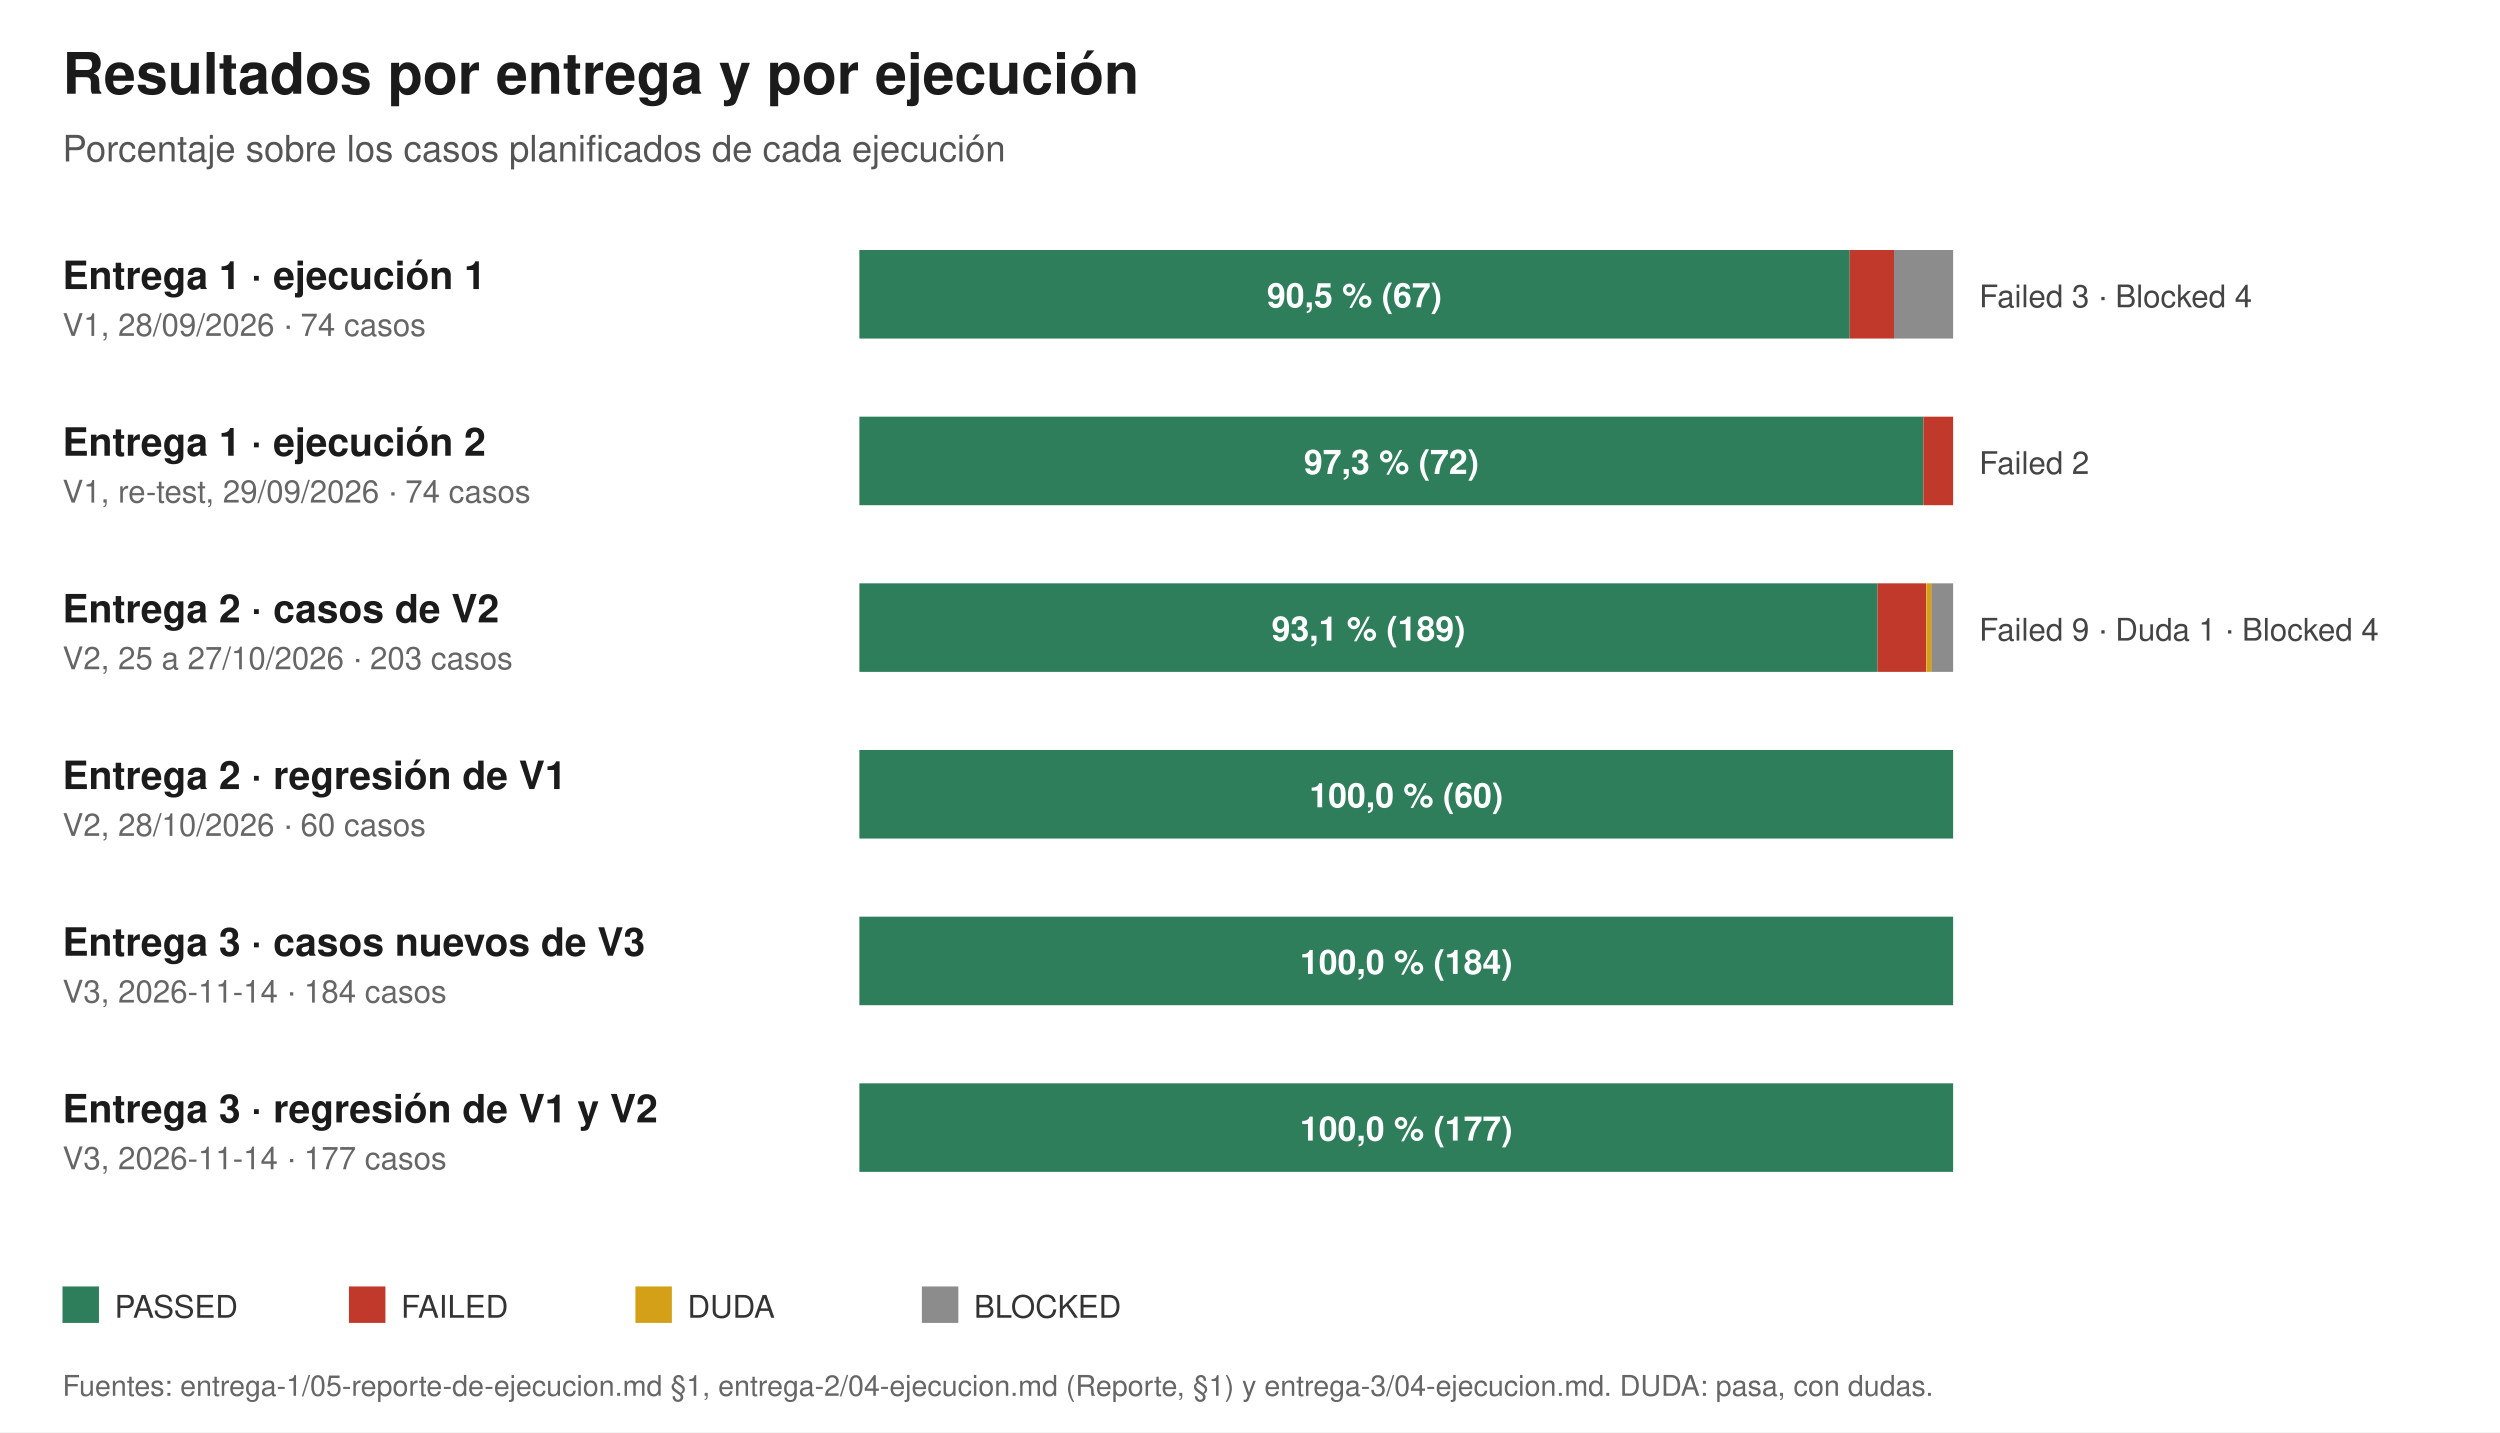
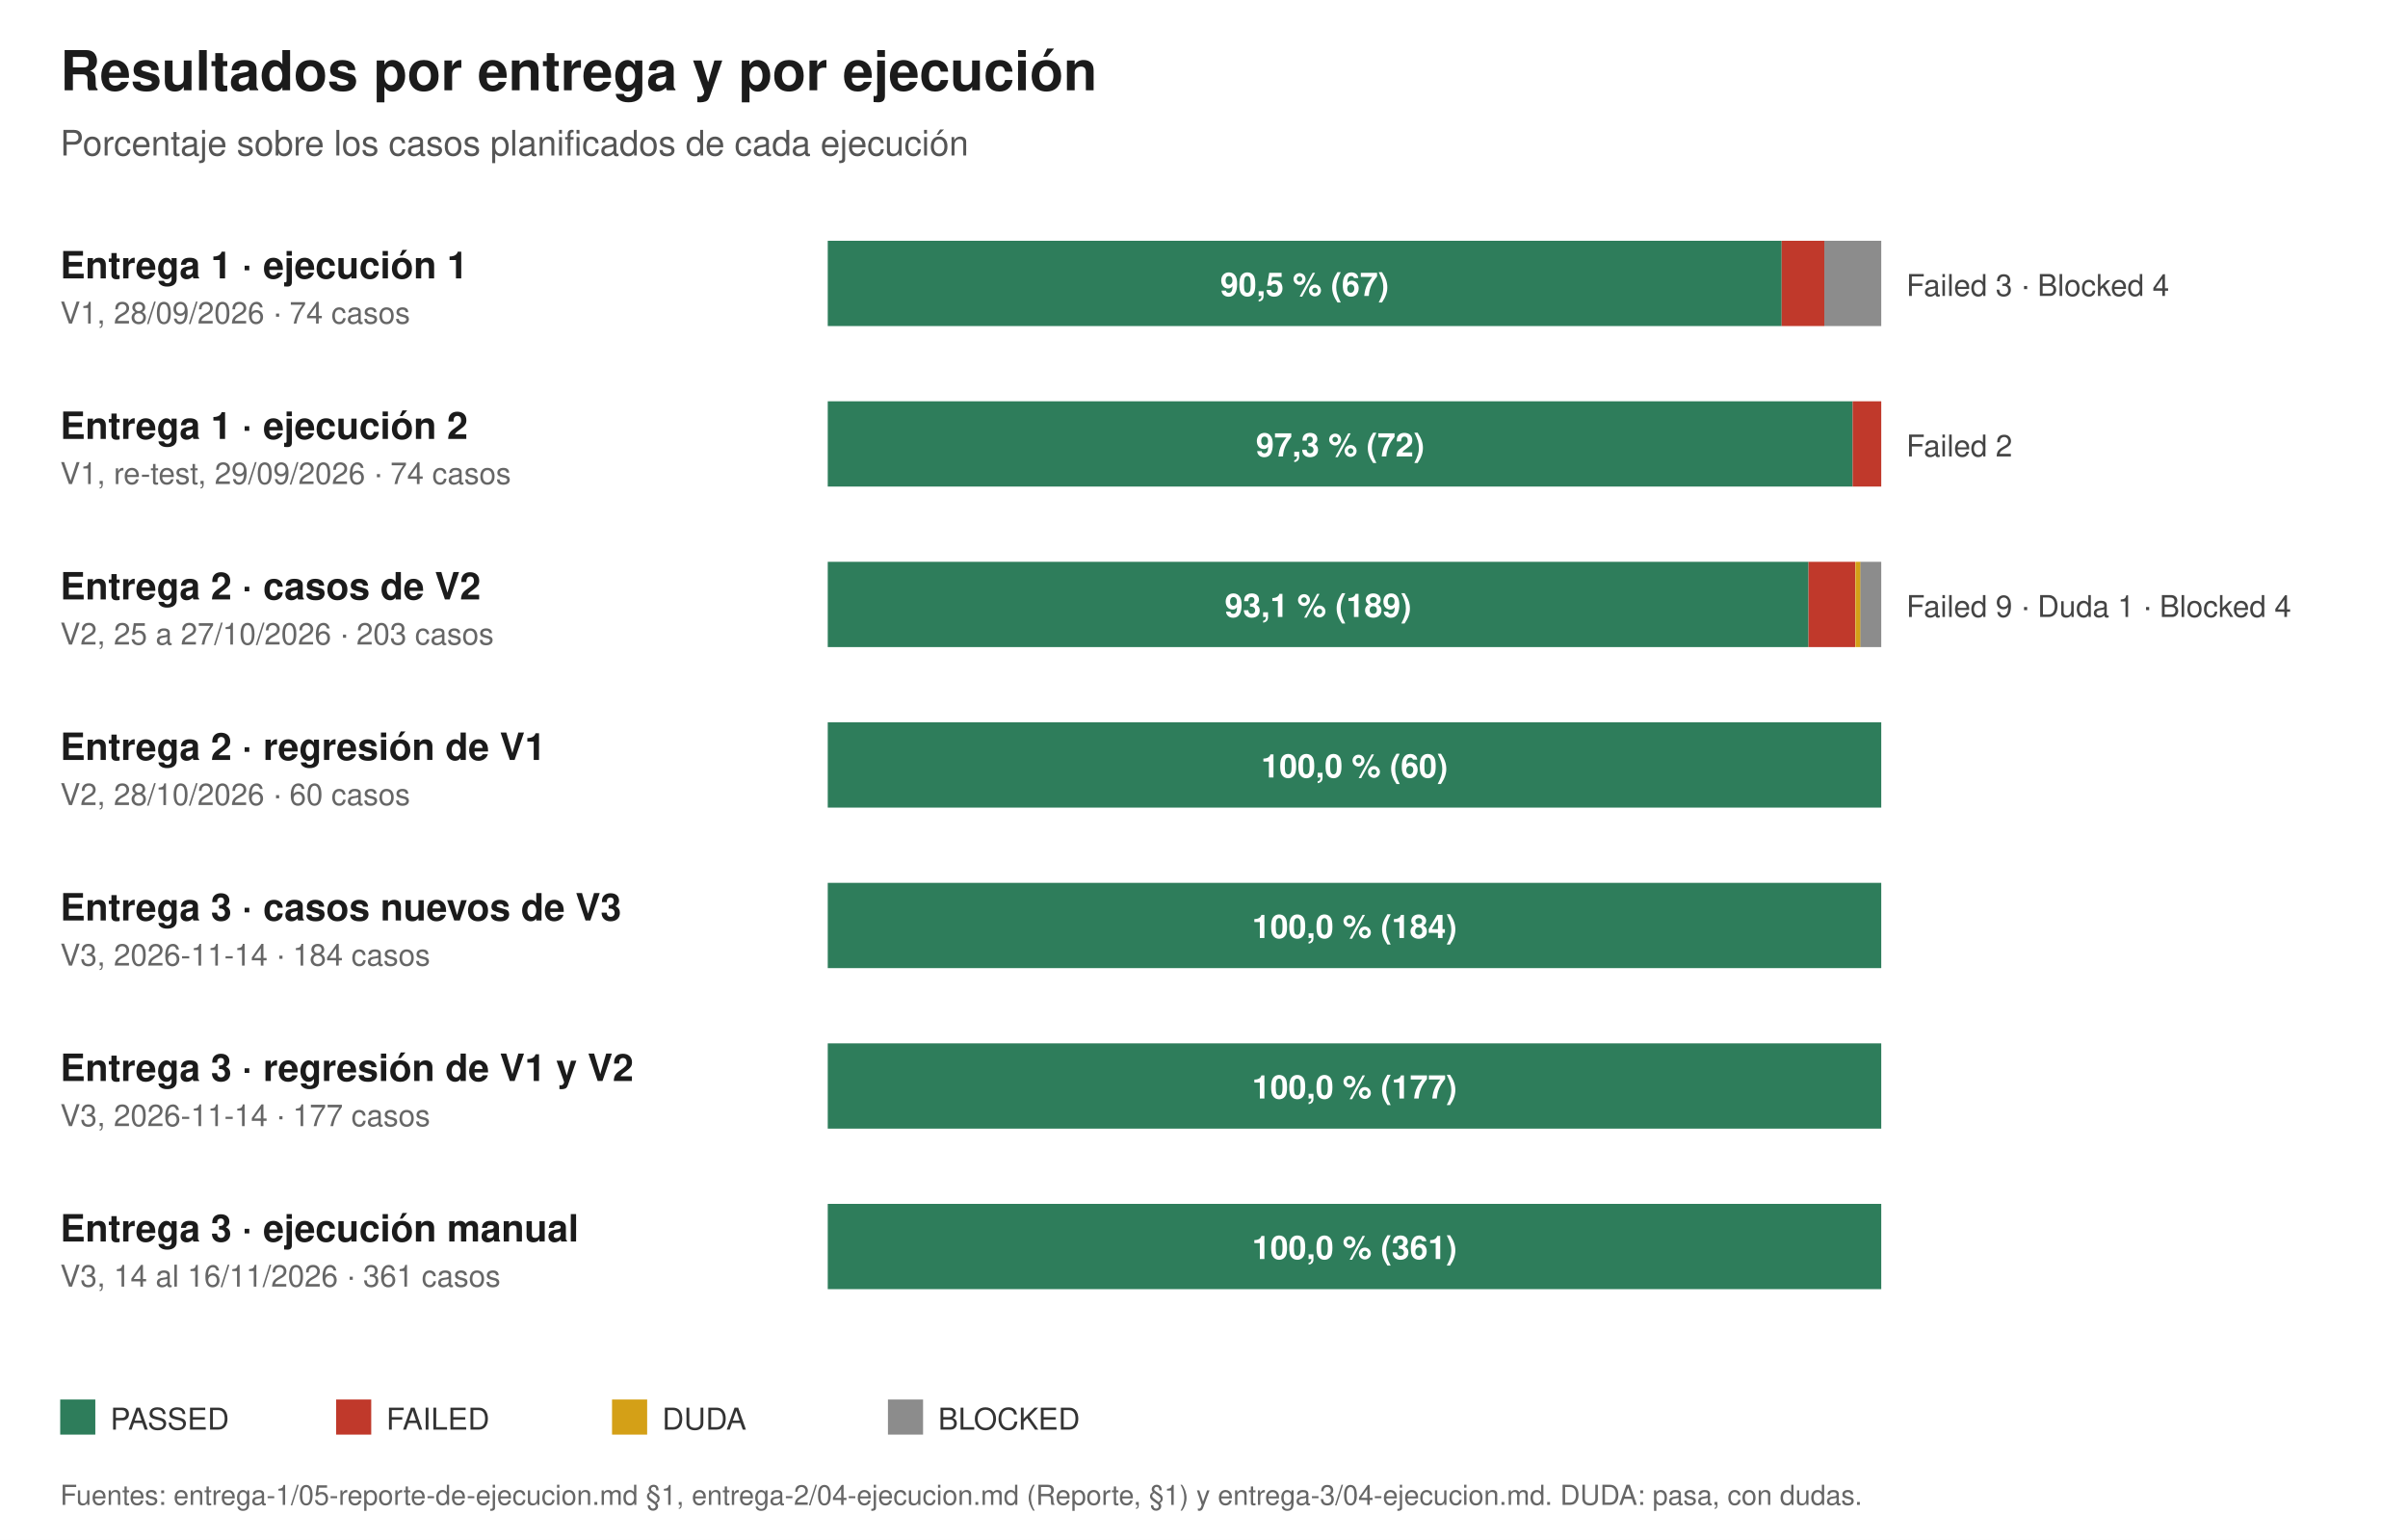
- <svg xmlns="http://www.w3.org/2000/svg" width="960" height="550" viewBox="0 0 960 550" font-family="-apple-system, Segoe UI, Helvetica, Arial, sans-serif" role="img" aria-label="Resultados por entrega y por ejecución">
-   <rect width="960" height="550" fill="#FFFFFF" />
+ <svg xmlns="http://www.w3.org/2000/svg" width="960" height="614" viewBox="0 0 960 614" font-family="-apple-system, Segoe UI, Helvetica, Arial, sans-serif" role="img" aria-label="Resultados por entrega y por ejecución">
+   <rect width="960" height="614" fill="#FFFFFF" />
  <text x="24" y="36" font-size="22" font-weight="700" fill="#1B1B1B">Resultados por entrega y por ejecución</text>
  <text x="24" y="62" font-size="14" fill="#555">Porcentaje sobre los casos planificados de cada ejecución</text>
  <text x="24" y="111" font-size="15" font-weight="600" fill="#1B1B1B">Entrega 1 · ejecución 1</text>
  <text x="24" y="129" font-size="12" fill="#666">V1, 28/09/2026 · 74 casos</text>
  <rect x="330.0" y="96" width="380.3" height="34" fill="#2E7D5B" />
  <text x="520.1" y="118" font-size="13" font-weight="600" fill="#FFF" text-anchor="middle">90,5 % (67)</text>
  <rect x="710.3" y="96" width="17.0" height="34" fill="#C0392B" />
  <rect x="727.3" y="96" width="22.7" height="34" fill="#8C8C8C" />
  <text x="760" y="118" font-size="12" fill="#444">Failed 3 · Blocked 4</text>
  <text x="24" y="175" font-size="15" font-weight="600" fill="#1B1B1B">Entrega 1 · ejecución 2</text>
  <text x="24" y="193" font-size="12" fill="#666">V1, re-test, 29/09/2026 · 74 casos</text>
  <rect x="330.0" y="160" width="408.6" height="34" fill="#2E7D5B" />
  <text x="534.3" y="182" font-size="13" font-weight="600" fill="#FFF" text-anchor="middle">97,3 % (72)</text>
  <rect x="738.6" y="160" width="11.4" height="34" fill="#C0392B" />
  <text x="760" y="182" font-size="12" fill="#444">Failed 2</text>
  <text x="24" y="239" font-size="15" font-weight="600" fill="#1B1B1B">Entrega 2 · casos de V2</text>
  <text x="24" y="257" font-size="12" fill="#666">V2, 25 a 27/10/2026 · 203 casos</text>
  <rect x="330.0" y="224" width="391.0" height="34" fill="#2E7D5B" />
  <text x="525.5" y="246" font-size="13" font-weight="600" fill="#FFF" text-anchor="middle">93,1 % (189)</text>
  <rect x="721.0" y="224" width="18.6" height="34" fill="#C0392B" />
  <rect x="739.7" y="224" width="2.1" height="34" fill="#D4A017" />
  <rect x="741.7" y="224" width="8.3" height="34" fill="#8C8C8C" />
  <text x="760" y="246" font-size="12" fill="#444">Failed 9 · Duda 1 · Blocked 4</text>
  <text x="24" y="303" font-size="15" font-weight="600" fill="#1B1B1B">Entrega 2 · regresión de V1</text>
  <text x="24" y="321" font-size="12" fill="#666">V2, 28/10/2026 · 60 casos</text>
  <rect x="330.0" y="288" width="420.0" height="34" fill="#2E7D5B" />
  <text x="540.0" y="310" font-size="13" font-weight="600" fill="#FFF" text-anchor="middle">100,0 % (60)</text>
  <text x="24" y="367" font-size="15" font-weight="600" fill="#1B1B1B">Entrega 3 · casos nuevos de V3</text>
  <text x="24" y="385" font-size="12" fill="#666">V3, 2026-11-14 · 184 casos</text>
  <rect x="330.0" y="352" width="420.0" height="34" fill="#2E7D5B" />
  <text x="540.0" y="374" font-size="13" font-weight="600" fill="#FFF" text-anchor="middle">100,0 % (184)</text>
  <text x="24" y="431" font-size="15" font-weight="600" fill="#1B1B1B">Entrega 3 · regresión de V1 y V2</text>
  <text x="24" y="449" font-size="12" fill="#666">V3, 2026-11-14 · 177 casos</text>
  <rect x="330.0" y="416" width="420.0" height="34" fill="#2E7D5B" />
  <text x="540.0" y="438" font-size="13" font-weight="600" fill="#FFF" text-anchor="middle">100,0 % (177)</text>
-   <rect x="24" y="494" width="14" height="14" fill="#2E7D5B" />
-   <text x="44" y="506" font-size="12" fill="#333">PASSED</text>
-   <rect x="134" y="494" width="14" height="14" fill="#C0392B" />
-   <text x="154" y="506" font-size="12" fill="#333">FAILED</text>
-   <rect x="244" y="494" width="14" height="14" fill="#D4A017" />
-   <text x="264" y="506" font-size="12" fill="#333">DUDA</text>
-   <rect x="354" y="494" width="14" height="14" fill="#8C8C8C" />
-   <text x="374" y="506" font-size="12" fill="#333">BLOCKED</text>
-   <text x="24" y="536" font-size="11" fill="#666">Fuentes: entrega-1/05-reporte-de-ejecucion.md §1, entrega-2/04-ejecucion.md (Reporte, §1) y entrega-3/04-ejecucion.md. DUDA: pasa, con dudas.</text>
+   <text x="24" y="495" font-size="15" font-weight="600" fill="#1B1B1B">Entrega 3 · ejecución manual</text>
+   <text x="24" y="513" font-size="12" fill="#666">V3, 14 al 16/11/2026 · 361 casos</text>
+   <rect x="330.0" y="480" width="420.0" height="34" fill="#2E7D5B" />
+   <text x="540.0" y="502" font-size="13" font-weight="600" fill="#FFF" text-anchor="middle">100,0 % (361)</text>
+   <rect x="24" y="558" width="14" height="14" fill="#2E7D5B" />
+   <text x="44" y="570" font-size="12" fill="#333">PASSED</text>
+   <rect x="134" y="558" width="14" height="14" fill="#C0392B" />
+   <text x="154" y="570" font-size="12" fill="#333">FAILED</text>
+   <rect x="244" y="558" width="14" height="14" fill="#D4A017" />
+   <text x="264" y="570" font-size="12" fill="#333">DUDA</text>
+   <rect x="354" y="558" width="14" height="14" fill="#8C8C8C" />
+   <text x="374" y="570" font-size="12" fill="#333">BLOCKED</text>
+   <text x="24" y="600" font-size="11" fill="#666">Fuentes: entrega-1/05-reporte-de-ejecucion.md §1, entrega-2/04-ejecucion.md (Reporte, §1) y entrega-3/04-ejecucion.md. DUDA: pasa, con dudas.</text>
</svg>
